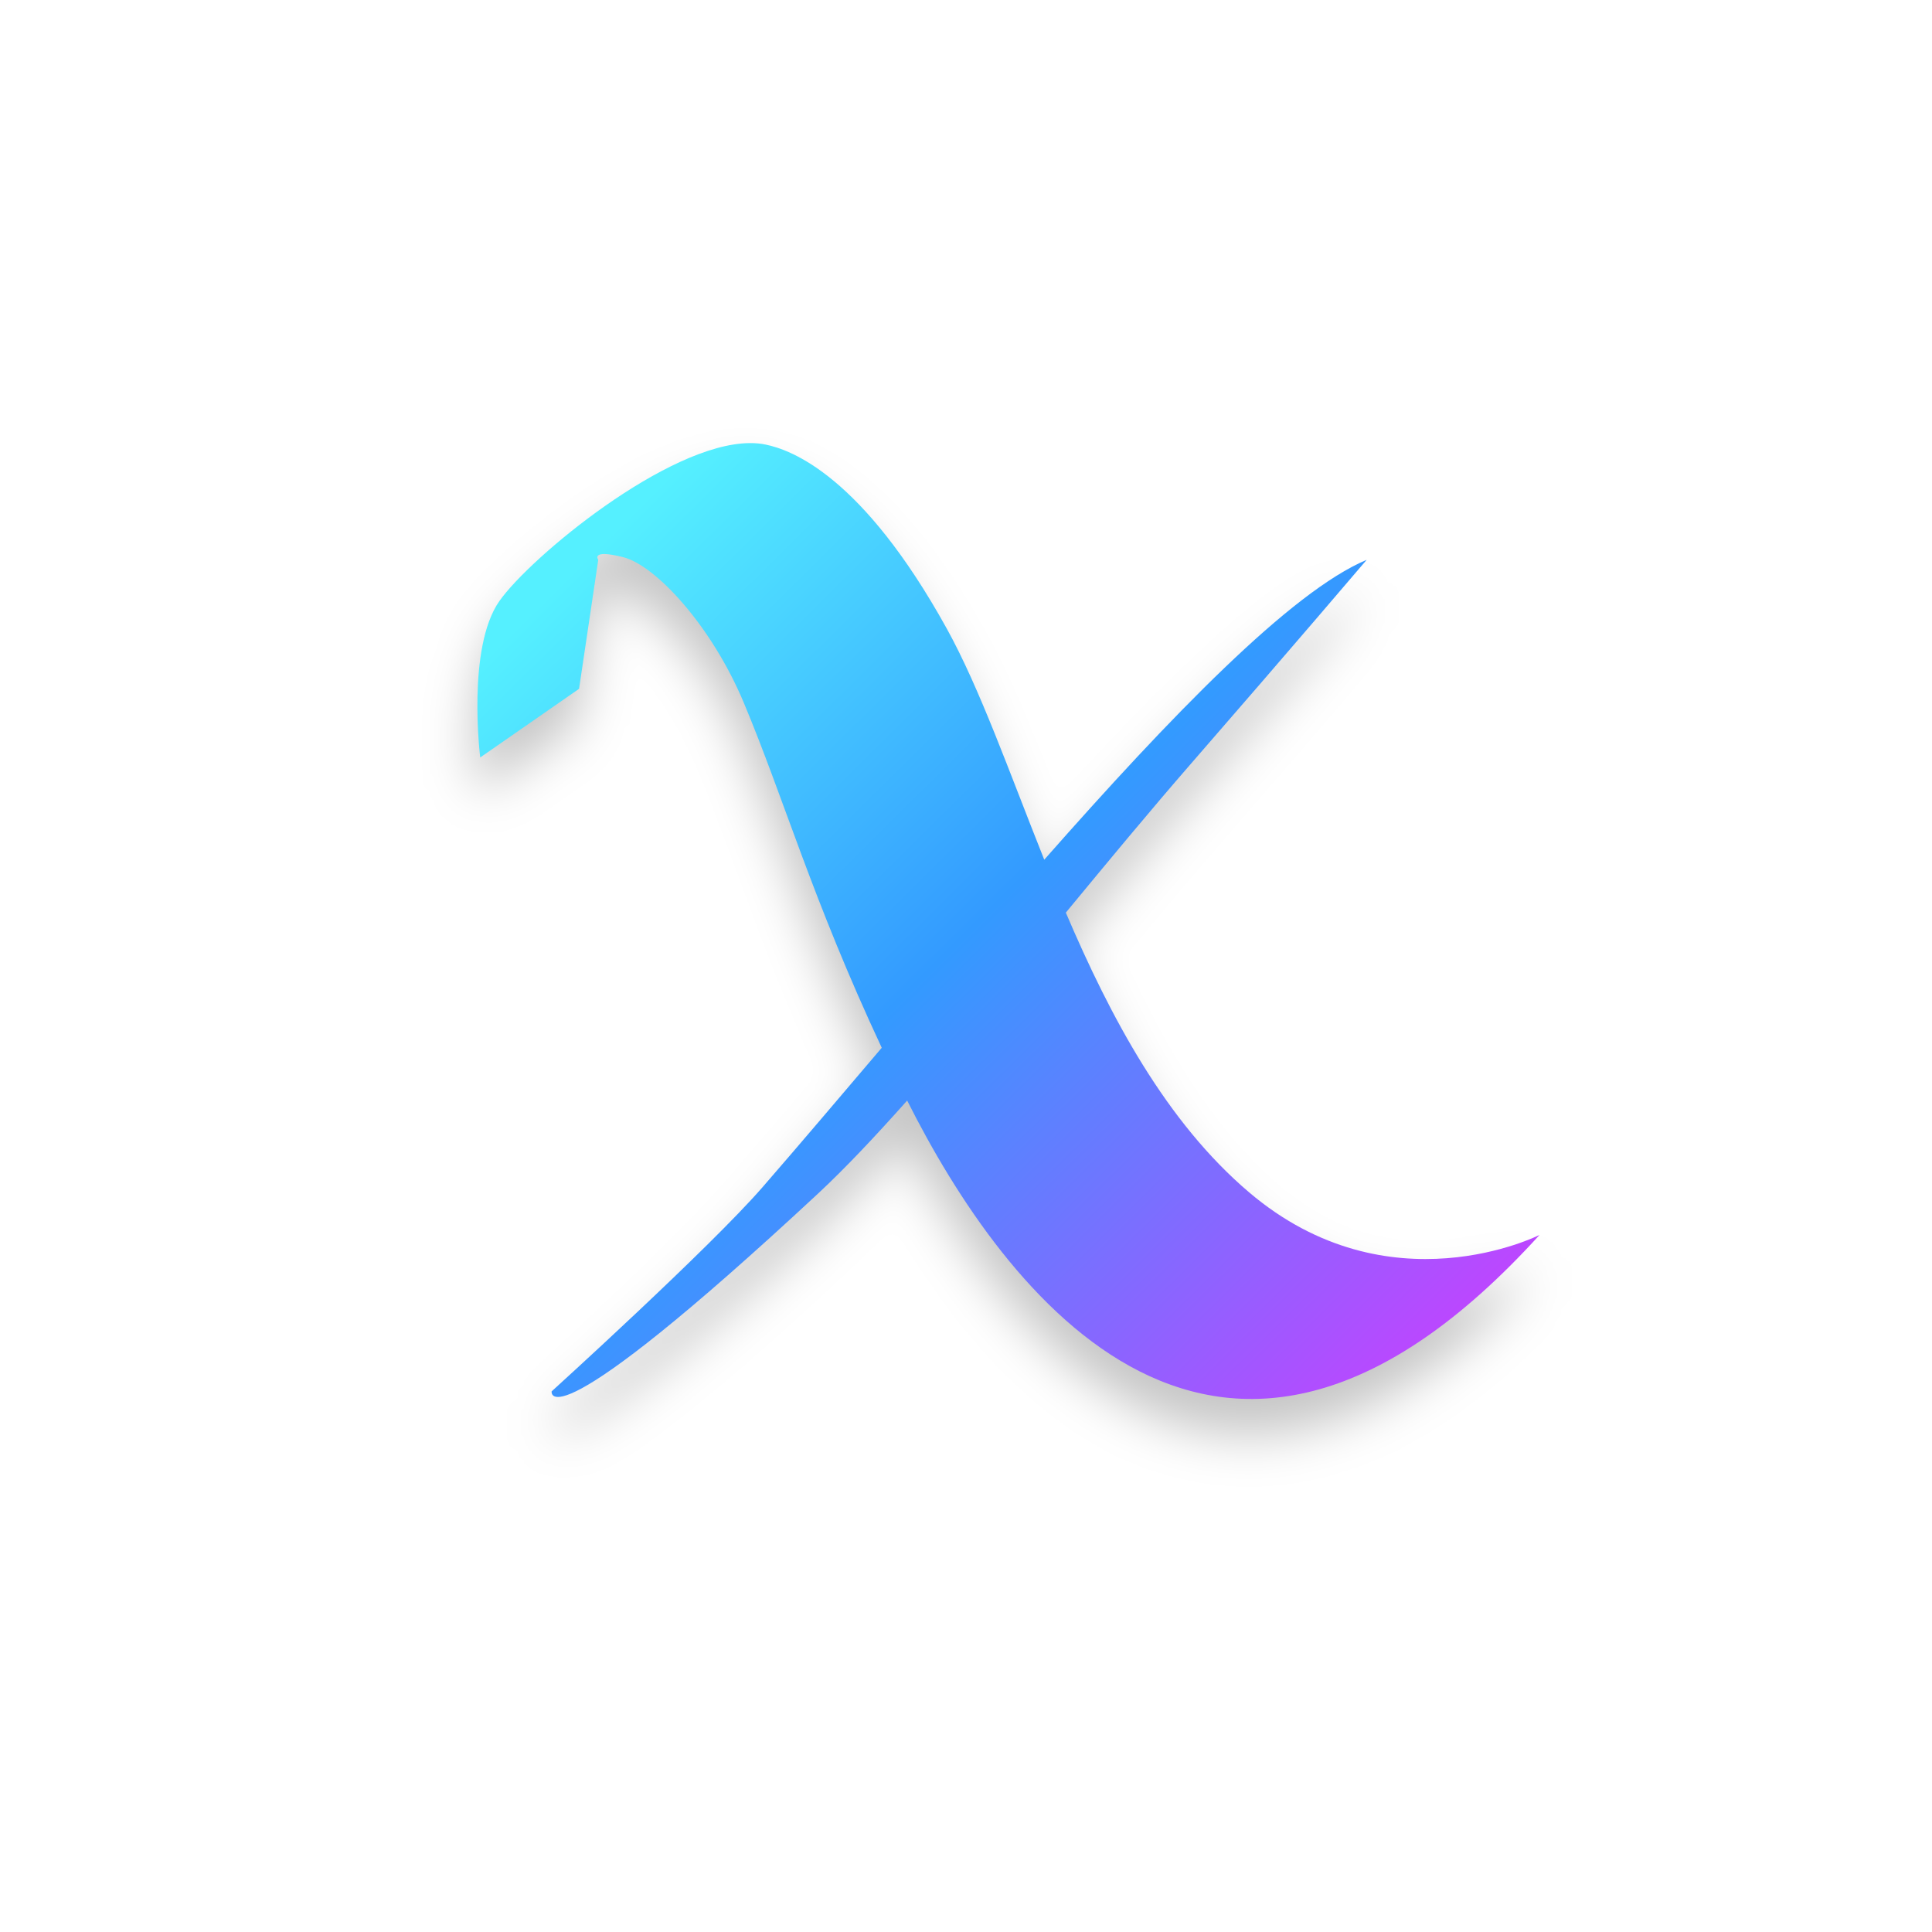
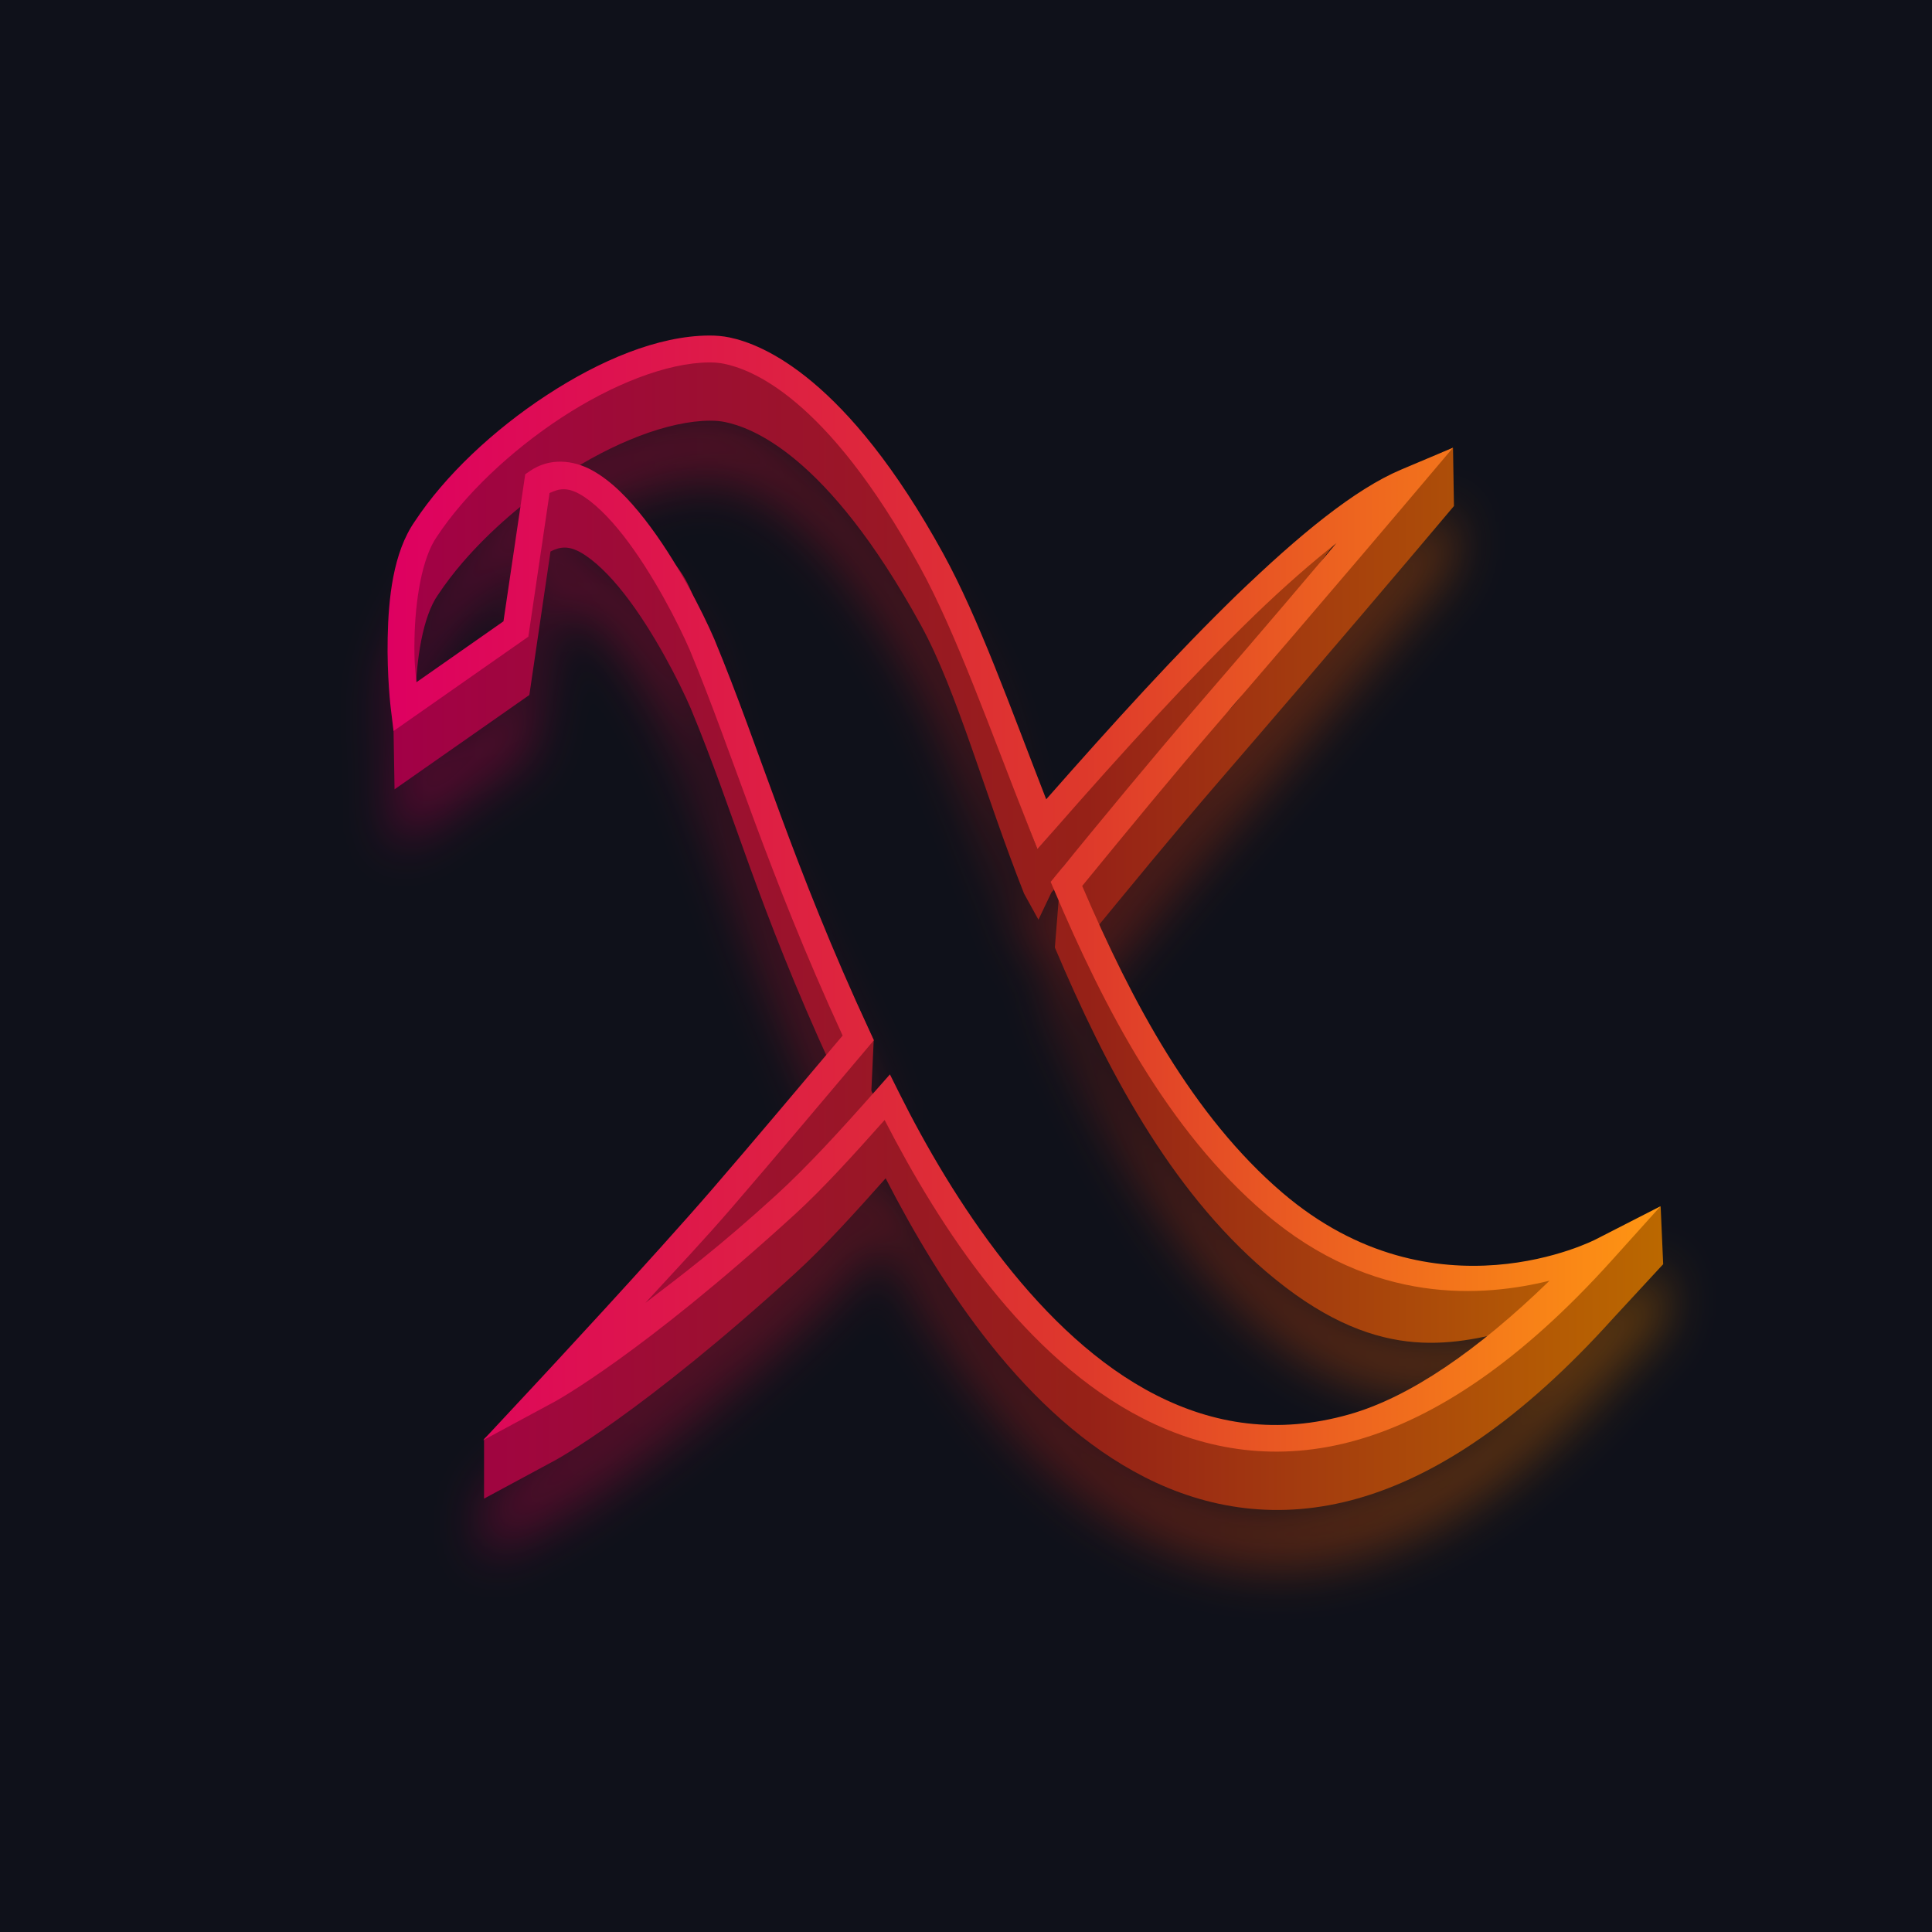
<svg xmlns="http://www.w3.org/2000/svg" xmlns:xlink="http://www.w3.org/1999/xlink" width="64" height="64" id="svg4152" version="1.1" viewBox="0 0 64 64">
  <defs id="defs4154">
-     <linearGradient id="linearGradient822">
-       <stop style="stop-color:#bd46ff;stop-opacity:1" offset="0" id="stop818" />
-       <stop id="stop828" offset="0.539" style="stop-color:#339aff;stop-opacity:1" />
-       <stop style="stop-color:#55f0ff;stop-opacity:1" offset="1" id="stop820" />
+     <linearGradient id="linearGradient982">
+       <stop style="stop-color:#a20047;stop-opacity:1" offset="0" id="stop976" />
+       <stop id="stop978" offset="0.548" style="stop-color:#962117;stop-opacity:1" />
+       <stop style="stop-color:#bb6800;stop-opacity:1" offset="1" id="stop980" />
    </linearGradient>
-     <filter style="color-interpolation-filters:sRGB" id="filter840" x="-0.057" width="1.114" y="-0.063" height="1.127">
-       <feGaussianBlur stdDeviation="0.836" id="feGaussianBlur842" />
+     <linearGradient id="hot-lava">
+       <stop id="stop881" offset="0" style="stop-color:#de0061;stop-opacity:1" />
+       <stop style="stop-color:#de392b;stop-opacity:1;" offset="0.548" id="stop887" />
+       <stop id="stop883" offset="1" style="stop-color:#ff9612;stop-opacity:1" />
+     </linearGradient>
+     <linearGradient id="linearGradient1260">
+       <stop style="stop-color:#bc2265;stop-opacity:1;" offset="0" id="stop1256" />
+       <stop style="stop-color:#bc6b22;stop-opacity:1" offset="1" id="stop1258" />
+     </linearGradient>
+     <marker orient="auto" refY="0.0" refX="0.0" id="Arrow1Lstart" style="overflow:visible">
+       <path id="path840" d="M 0.0,0.0 L 5.0,-5.0 L -12.5,0.0 L 5.0,5.0 L 0.0,0.0 z " style="fill-rule:evenodd;stroke:#bc2265;stroke-width:1pt;stroke-opacity:1;fill:#bc2265;fill-opacity:1" transform="scale(0.8) translate(12.5,0)" />
+     </marker>
+     <linearGradient id="linearGradient836">
+       <stop style="stop-color:#0f111a;stop-opacity:1" offset="0" id="stop832" />
+       <stop style="stop-color:#0f111a;stop-opacity:1" offset="1" id="stop834" />
+     </linearGradient>
+     <linearGradient xlink:href="#linearGradient836" id="linearGradient838" x1="52.364" y1="53.636" x2="12.909" y2="14.727" gradientUnits="userSpaceOnUse" />
+     <linearGradient xlink:href="#linearGradient1260" id="linearGradient1262" x1="24.265" y1="24.66" x2="44.208" y2="31.987" gradientUnits="userSpaceOnUse" />
+     <linearGradient xlink:href="#hot-lava" id="linearGradient874" x1="12.755" y1="31.532" x2="54.927" y2="31.532" gradientUnits="userSpaceOnUse" />
+     <linearGradient xlink:href="#hot-lava" id="linearGradient942" gradientUnits="userSpaceOnUse" x1="12.755" y1="31.532" x2="54.927" y2="31.532" gradientTransform="translate(0.08293151,-1.929677)" />
+     <linearGradient xlink:href="#hot-lava" id="linearGradient962" gradientUnits="userSpaceOnUse" gradientTransform="translate(0.08293151,-1.929677)" x1="12.755" y1="31.532" x2="54.927" y2="31.532" />
+     <linearGradient xlink:href="#linearGradient982" id="linearGradient970" x1="12.959" y1="30.79" x2="55.04" y2="30.79" gradientUnits="userSpaceOnUse" />
+     <linearGradient xlink:href="#linearGradient982" id="linearGradient974" gradientUnits="userSpaceOnUse" x1="12.959" y1="30.79" x2="55.04" y2="30.79" gradientTransform="translate(0,1.976562)" />
+     <filter style="color-interpolation-filters:sRGB" id="filter1040" x="-0.046" width="1.092" y="-0.05" height="1.101">
+       <feGaussianBlur stdDeviation="0.807" id="feGaussianBlur1042" />
    </filter>
-     <linearGradient xlink:href="#linearGradient822" id="linearGradient824" x1="49.091" y1="43.273" x2="22" y2="15.909" gradientUnits="userSpaceOnUse" />
  </defs>
  <g id="layer1" />
  <g id="layer2">
    <g id="g4778" style="stroke:none;stroke-opacity:1;fill:#56b0ff;fill-opacity:1">
-       <path id="path822" d="m 24.751,15.86 c -2.736,0.016 -7.274,3.782 -8.297,5.23 -1.091,1.545 -0.637,5.184 -0.637,5.184 l 3.273,-2.273 0.637,-4.273 c 0,0 -0.273,-0.363 0.818,-0.09 1.091,0.273 2.938,2.284 4,4.818 1.335,3.186 2.264,6.499 4.572,11.436 -1.349,1.585 -2.709,3.191 -3.957,4.627 -1.756,2.019 -6.979,6.756 -6.979,6.756 0,0 -0.273,1.908 8.818,-6.547 0.912,-0.849 1.912,-1.912 2.959,-3.088 3.188,6.341 10.373,16.103 20.949,4.451 0,0 -4.982,2.528 -9.619,-1.408 -2.75,-2.335 -4.592,-5.795 -6.074,-9.268 1.395,-1.69 2.792,-3.378 4.152,-4.941 3.267,-3.754 5.814,-6.746 5.814,-6.746 -2.505,1.051 -6.479,5.167 -10.682,9.934 C 33.344,26.763 32.368,23.985 31.27,22.002 28.469,16.939 26.127,16.085 25.272,15.908 25.108,15.874 24.933,15.859 24.751,15.86 Z" style="fill:#000000;fill-opacity:0.229;fill-rule:evenodd;stroke:none;stroke-width:1px;stroke-linecap:butt;stroke-linejoin:miter;stroke-opacity:1;filter:url(#filter840)" />
-       <path style="fill:url(#linearGradient824);fill-opacity:1;fill-rule:evenodd;stroke:none;stroke-width:1px;stroke-linecap:butt;stroke-linejoin:miter;stroke-opacity:1" d="M 24.842 14.678 C 22.106 14.693 17.568 18.459 16.545 19.908 C 15.454 21.454 15.908 25.092 15.908 25.092 L 19.182 22.818 L 19.818 18.545 C 19.818 18.545 19.546 18.182 20.637 18.455 C 21.728 18.728 23.575 20.739 24.637 23.273 C 25.972 26.459 26.901 29.772 29.209 34.709 C 27.86 36.294 26.5 37.9 25.252 39.336 C 23.496 41.355 18.273 46.092 18.273 46.092 C 18.273 46.092 18.001 47.999 27.092 39.545 C 28.004 38.696 29.004 37.633 30.051 36.457 C 33.239 42.798 40.423 52.56 51 40.908 C 51 40.908 46.018 43.436 41.381 39.5 C 38.631 37.165 36.789 33.705 35.307 30.232 C 36.701 28.543 38.099 26.854 39.459 25.291 C 42.726 21.537 45.273 18.545 45.273 18.545 C 42.769 19.596 38.794 23.712 34.592 28.479 C 33.435 25.582 32.459 22.804 31.361 20.82 C 28.56 15.757 26.218 14.903 25.363 14.727 C 25.199 14.692 25.024 14.677 24.842 14.678 z " id="path4766" />
+       <rect style="opacity:1;fill:url(#linearGradient838);fill-opacity:1;stroke:none;stroke-width:1.1;stroke-miterlimit:4;stroke-dasharray:none;stroke-opacity:1" id="rect830" width="64" height="64" x="0" y="0" ry="0" />
+       <path id="path972" d="m 23.508,13.537 c -1.692,0.01 -3.748,0.548 -5.516,1.705 -1.764,1.155 -3.399,3.966 -4.395,5.477 0,0 0.068,0.862 -0.191,0.492 -0.727,1.039 -0.343,3.691 -0.369,4.983 l 0.033,1.93 4.465,-3.125 0.701,-4.754 c 0.31,-0.159 0.59,-0.195 0.988,0.025 0.456,0.252 0.978,0.764 1.465,1.389 0.974,1.25 1.826,2.933 2.191,3.779 1.467,3.53 2.175,6.458 4.693,11.939 -1.467,1.738 -3.152,3.703 -4.506,5.272 -1.972,2.286 -7.032,6.994 -7.032,6.994 v 1.977 l 2.379,-1.283 c 0,0 2.845,-1.541 7.951,-6.203 0.939,-0.857 1.942,-1.968 2.973,-3.125 1.836,3.567 4.63,7.888 8.582,9.9 2.07,1.054 4.454,1.447 7.061,0.705 2.606,-0.742 5.42,-2.596 8.447,-5.957 l 1.751,-1.861 -0.084,-1.918 c 0,0 -6.95,4.969 -12.002,0.647 -2.957,-2.53 -5.564,-5.42 -7.212,-9.27 1.515,-1.849 3.031,-3.696 4.504,-5.402 3.695,-4.28 6.578,-7.691 6.578,-7.691 l 1.201,-1.422 -0.031,-1.93 c -1.53,0.647 -5.083,2.87 -7.17,4.887 -1.94,1.874 -4.393,5.907 -6.596,8.41 -1.182,-3.03 -1.228,-5.968 -2.406,-8.114 -3.208,-5.843 -6.682,-8.163 -7.77,-8.39 -0.221,-0.046 -0.45,-0.066 -0.684,-0.064 z m 0.015,2.375 c 0.179,-10e-4 0.344,0.013 0.496,0.045 0.845,0.176 3.357,1.026 6.484,6.723 1.21,2.204 2.315,5.366 3.627,8.678 l 0.27,0.678 0.48,-0.549 c 2.372,-2.712 3.701,-4.293 5.757,-6.279 0.967,-0.934 2.808,-4.589 3.642,-5.247 -1.078,1.27 -2.393,3.904 -4.98,6.9 -1.669,1.887 -3.114,3.149 -4.419,4.625 l 0.062,1.879 c 1.686,3.981 3.788,7.989 6.988,10.727 3.599,3.079 6.785,2.067 8.953,1.533 -2.387,2.318 -4.353,3.14 -6.348,3.708 -2.393,0.681 -3.707,0.6 -5.613,-0.371 -3.813,-1.942 -6.484,-5.592 -8.684,-8.928 l -0.872,-1.322 -5.553,4.424 c 1.414,-1.64 3.459,-2.749 4.984,-4.554 l 0.184,-0.217 -0.119,-0.258 0.078,-1.675 -5.24,-11.341 -0.002,-0.004 v -0.002 c -0.393,-0.912 -0.219,-2.979 -1.274,-4.333 -0.527,-0.677 -1.257,-1.52 -1.894,-1.872 -0.637,-0.353 -2.065,-1.517 -2.393,-0.804 l -0.709,1.54 -0.641,3.434 -3.468,2.365 c -0.035,-0.394 0.426,0.433 0.443,-0.365 0.025,-1.221 0.236,-2.647 0.742,-3.369 l 0.004,-0.004 0.004,-0.006 c 0.231,-0.351 0.504,-0.709 0.81,-1.064 0.888,-1.031 2.057,-2.048 3.303,-2.864 1.675,-1.097 3.495,-1.824 4.896,-1.832 z" style="color:#000000;font-style:normal;font-variant:normal;font-weight:normal;font-stretch:normal;font-size:medium;line-height:normal;font-family:sans-serif;font-variant-ligatures:normal;font-variant-position:normal;font-variant-caps:normal;font-variant-numeric:normal;font-variant-alternates:normal;font-feature-settings:normal;text-indent:0;text-align:start;text-decoration:none;text-decoration-line:none;text-decoration-style:solid;text-decoration-color:#000000;letter-spacing:normal;word-spacing:normal;text-transform:none;writing-mode:lr-tb;direction:ltr;text-orientation:mixed;dominant-baseline:auto;baseline-shift:baseline;text-anchor:start;white-space:normal;shape-padding:0;clip-rule:nonzero;display:inline;overflow:visible;visibility:visible;opacity:0.447;isolation:auto;mix-blend-mode:normal;color-interpolation:sRGB;color-interpolation-filters:linearRGB;solid-color:#000000;solid-opacity:1;vector-effect:none;fill:url(#linearGradient974);fill-opacity:1;fill-rule:evenodd;stroke:none;stroke-width:0.89;stroke-linecap:round;stroke-linejoin:miter;stroke-miterlimit:19.4;stroke-dasharray:none;stroke-dashoffset:0;stroke-opacity:1;paint-order:stroke fill markers;color-rendering:auto;image-rendering:auto;shape-rendering:auto;text-rendering:auto;enable-background:accumulate;filter:url(#filter1040)" />
+       <path style="color:#000000;font-style:normal;font-variant:normal;font-weight:normal;font-stretch:normal;font-size:medium;line-height:normal;font-family:sans-serif;font-variant-ligatures:normal;font-variant-position:normal;font-variant-caps:normal;font-variant-numeric:normal;font-variant-alternates:normal;font-feature-settings:normal;text-indent:0;text-align:start;text-decoration:none;text-decoration-line:none;text-decoration-style:solid;text-decoration-color:#000000;letter-spacing:normal;word-spacing:normal;text-transform:none;writing-mode:lr-tb;direction:ltr;text-orientation:mixed;dominant-baseline:auto;baseline-shift:baseline;text-anchor:start;white-space:normal;shape-padding:0;clip-rule:nonzero;display:inline;overflow:visible;visibility:visible;opacity:1;isolation:auto;mix-blend-mode:normal;color-interpolation:sRGB;color-interpolation-filters:linearRGB;solid-color:#000000;solid-opacity:1;vector-effect:none;fill:url(#linearGradient970);fill-opacity:1;fill-rule:evenodd;stroke:none;stroke-width:0.89;stroke-linecap:round;stroke-linejoin:miter;stroke-miterlimit:19.4;stroke-dasharray:none;stroke-dashoffset:0;stroke-opacity:1;paint-order:stroke fill markers;color-rendering:auto;image-rendering:auto;shape-rendering:auto;text-rendering:auto;enable-background:accumulate" d="m 23.508,11.561 c -1.692,0.01 -3.748,0.548 -5.516,1.705 -1.764,1.155 -3.399,3.966 -4.395,5.477 0,0 0.068,0.862 -0.191,0.492 -0.727,1.039 -0.343,3.691 -0.369,4.983 l 0.033,1.93 4.465,-3.125 0.701,-4.754 c 0.31,-0.159 0.59,-0.195 0.988,0.025 0.456,0.252 0.978,0.764 1.465,1.389 0.974,1.25 1.826,2.933 2.191,3.779 1.467,3.53 2.175,6.458 4.693,11.939 -1.467,1.738 -3.152,3.703 -4.506,5.272 -1.972,2.286 -7.032,6.994 -7.032,6.994 v 1.977 l 2.379,-1.283 c 0,0 2.845,-1.541 7.951,-6.203 0.939,-0.857 1.942,-1.968 2.973,-3.125 1.836,3.567 4.63,7.888 8.582,9.9 2.07,1.054 4.454,1.447 7.061,0.705 2.606,-0.742 5.42,-2.596 8.447,-5.957 l 1.667,-1.803 -0.084,-1.918 c 0,0 -6.866,4.911 -11.918,0.588 -2.957,-2.53 -5.564,-5.42 -7.212,-9.27 1.515,-1.849 3.031,-3.696 4.504,-5.402 3.695,-4.28 6.578,-7.691 6.578,-7.691 l 1.201,-1.422 -0.031,-1.93 c -1.53,0.647 -5.083,2.87 -7.17,4.887 -1.94,1.874 -4.393,5.907 -6.596,8.41 -1.182,-3.03 -3.504,-9.536 -4.102,-10.432 -1.541,-2.312 -4.987,-5.845 -6.074,-6.072 -0.221,-0.046 -0.45,-0.066 -0.684,-0.064 z m 0.015,2.375 c 0.179,-10e-4 0.344,0.013 0.496,0.045 0.845,0.176 3.357,1.026 6.484,6.723 1.21,2.204 2.109,5.587 3.421,8.899 l 0.476,0.863 0.429,-0.901 c 2.372,-2.712 3.858,-4.084 5.914,-6.07 0.967,-0.934 2.702,-4.852 3.537,-5.51 -1.078,1.27 -2.393,3.904 -4.98,6.9 -1.543,1.787 -2.51,1.906 -4.088,3.832 l -0.143,1.107 -0.125,1.564 c 1.686,3.981 3.788,7.989 6.988,10.727 3.599,3.079 6.1,2.462 8.269,1.929 -2.387,2.318 -3.668,2.744 -5.664,3.312 -2.393,0.681 -3.707,0.6 -5.613,-0.371 -3.813,-1.942 -6.925,-5.314 -8.708,-8.89 l -0.816,-1.469 -4.1,4.531 c 1.414,-1.64 1.975,-2.746 3.5,-4.552 l 0.184,-0.217 -0.119,-0.258 0.078,-1.675 -5.24,-11.341 -0.002,-0.004 v -0.002 c -0.393,-0.912 -0.219,-2.979 -1.274,-4.333 -0.527,-0.677 -1.257,-1.52 -1.894,-1.872 -0.637,-0.353 -1.679,-1.012 -2.325,-0.566 l -0.776,1.303 -0.641,3.434 -3.468,2.365 c -0.035,-0.394 0.426,0.433 0.443,-0.365 0.025,-1.221 0.236,-2.647 0.742,-3.369 l 0.004,-0.004 0.004,-0.006 c 0.231,-0.351 0.504,-0.709 0.81,-1.064 0.888,-1.031 2.057,-2.048 3.303,-2.864 1.675,-1.097 3.495,-1.824 4.896,-1.832 z" id="path944" />
+       <path style="color:#000000;font-style:normal;font-variant:normal;font-weight:normal;font-stretch:normal;font-size:medium;line-height:normal;font-family:sans-serif;font-variant-ligatures:normal;font-variant-position:normal;font-variant-caps:normal;font-variant-numeric:normal;font-variant-alternates:normal;font-feature-settings:normal;text-indent:0;text-align:start;text-decoration:none;text-decoration-line:none;text-decoration-style:solid;text-decoration-color:#000000;letter-spacing:normal;word-spacing:normal;text-transform:none;writing-mode:lr-tb;direction:ltr;text-orientation:mixed;dominant-baseline:auto;baseline-shift:baseline;text-anchor:start;white-space:normal;shape-padding:0;clip-rule:nonzero;display:inline;overflow:visible;visibility:visible;opacity:1;isolation:auto;mix-blend-mode:normal;color-interpolation:sRGB;color-interpolation-filters:linearRGB;solid-color:#000000;solid-opacity:1;vector-effect:none;fill:url(#linearGradient962);fill-opacity:1;fill-rule:evenodd;stroke:none;stroke-width:0.89;stroke-linecap:round;stroke-linejoin:miter;stroke-miterlimit:19.4;stroke-dasharray:none;stroke-dashoffset:0;stroke-opacity:1;paint-order:stroke fill markers;color-rendering:auto;image-rendering:auto;shape-rendering:auto;text-rendering:auto;enable-background:accumulate" d="m 23.486,11.115 c -1.692,0.01 -3.611,0.819 -5.379,1.977 -1.765,1.155 -3.369,2.666 -4.365,4.178 -0.725,1.039 -0.874,2.565 -0.9,3.855 -0.027,1.292 0.105,2.357 0.105,2.357 l 0.09,0.734 4.465,-3.125 0.703,-4.754 c 0.31,-0.159 0.59,-0.195 0.988,0.025 0.456,0.252 0.976,0.764 1.463,1.389 0.974,1.25 1.828,2.933 2.193,3.779 1.467,3.53 2.546,7.293 5.064,12.775 -1.467,1.738 -2.943,3.493 -4.297,5.062 -1.972,2.286 -5.771,6.367 -5.771,6.367 l -1.842,1.977 2.379,-1.283 c 0,0 2.845,-1.541 7.951,-6.203 0.938,-0.857 1.94,-1.967 2.971,-3.123 1.836,3.566 4.63,7.886 8.582,9.898 2.07,1.054 4.454,1.447 7.061,0.705 2.606,-0.742 5.422,-2.596 8.449,-5.957 l 1.613,-1.791 -2.146,1.098 c 0,0 -5.333,2.775 -10.385,-1.547 -2.957,-2.53 -4.982,-6.312 -6.629,-10.16 1.515,-1.85 3.031,-3.698 4.504,-5.404 3.695,-4.28 6.576,-7.691 6.576,-7.691 l 1.203,-1.422 -1.717,0.725 c -1.53,0.647 -3.366,2.146 -5.453,4.162 -1.939,1.874 -4.103,4.257 -6.305,6.76 -1.182,-3.029 -2.23,-5.987 -3.408,-8.133 -3.208,-5.843 -5.993,-6.939 -7.08,-7.166 -0.221,-0.046 -0.45,-0.066 -0.684,-0.064 z m 0.006,0.891 c 0.179,-0.001 0.344,0.013 0.496,0.045 0.845,0.176 3.355,1.026 6.482,6.723 1.21,2.204 2.317,5.366 3.629,8.678 l 0.268,0.678 0.48,-0.549 c 2.372,-2.712 4.677,-5.235 6.732,-7.221 0.965,-0.932 1.866,-1.717 2.699,-2.375 -1.079,1.271 -2.015,2.387 -4.6,5.381 -1.543,1.787 -3.126,3.713 -4.703,5.639 l -0.17,0.209 0.105,0.246 c 1.686,3.981 3.788,7.989 6.988,10.727 3.599,3.079 7.263,2.772 9.432,2.238 -2.388,2.318 -4.631,3.858 -6.627,4.426 -2.393,0.681 -4.508,0.33 -6.414,-0.641 -3.813,-1.942 -6.73,-6.452 -8.514,-10.027 l -0.295,-0.592 -0.438,0.496 c -1.181,1.337 -2.292,2.552 -3.312,3.484 -1.903,1.738 -3.131,2.656 -4.352,3.59 1.202,-1.311 1.907,-2.046 2.91,-3.209 1.414,-1.64 2.952,-3.47 4.477,-5.275 l 0.182,-0.217 -0.119,-0.258 C 26.233,28.603 25.191,24.85 23.668,21.186 v -0.004 l -0.002,-0.002 c -0.393,-0.912 -1.252,-2.621 -2.307,-3.975 -0.527,-0.677 -1.099,-1.268 -1.736,-1.621 -0.637,-0.353 -1.42,-0.428 -2.066,0.018 l -0.158,0.109 -0.721,4.871 -2.883,2.018 c -0.035,-0.394 -0.081,-0.658 -0.064,-1.455 0.025,-1.221 0.236,-2.647 0.742,-3.369 l 0.004,-0.004 0.004,-0.006 c 0.902,-1.372 2.438,-2.831 4.113,-3.928 1.675,-1.097 3.497,-1.824 4.898,-1.832 z" id="path940" />
    </g>
  </g>
</svg>
